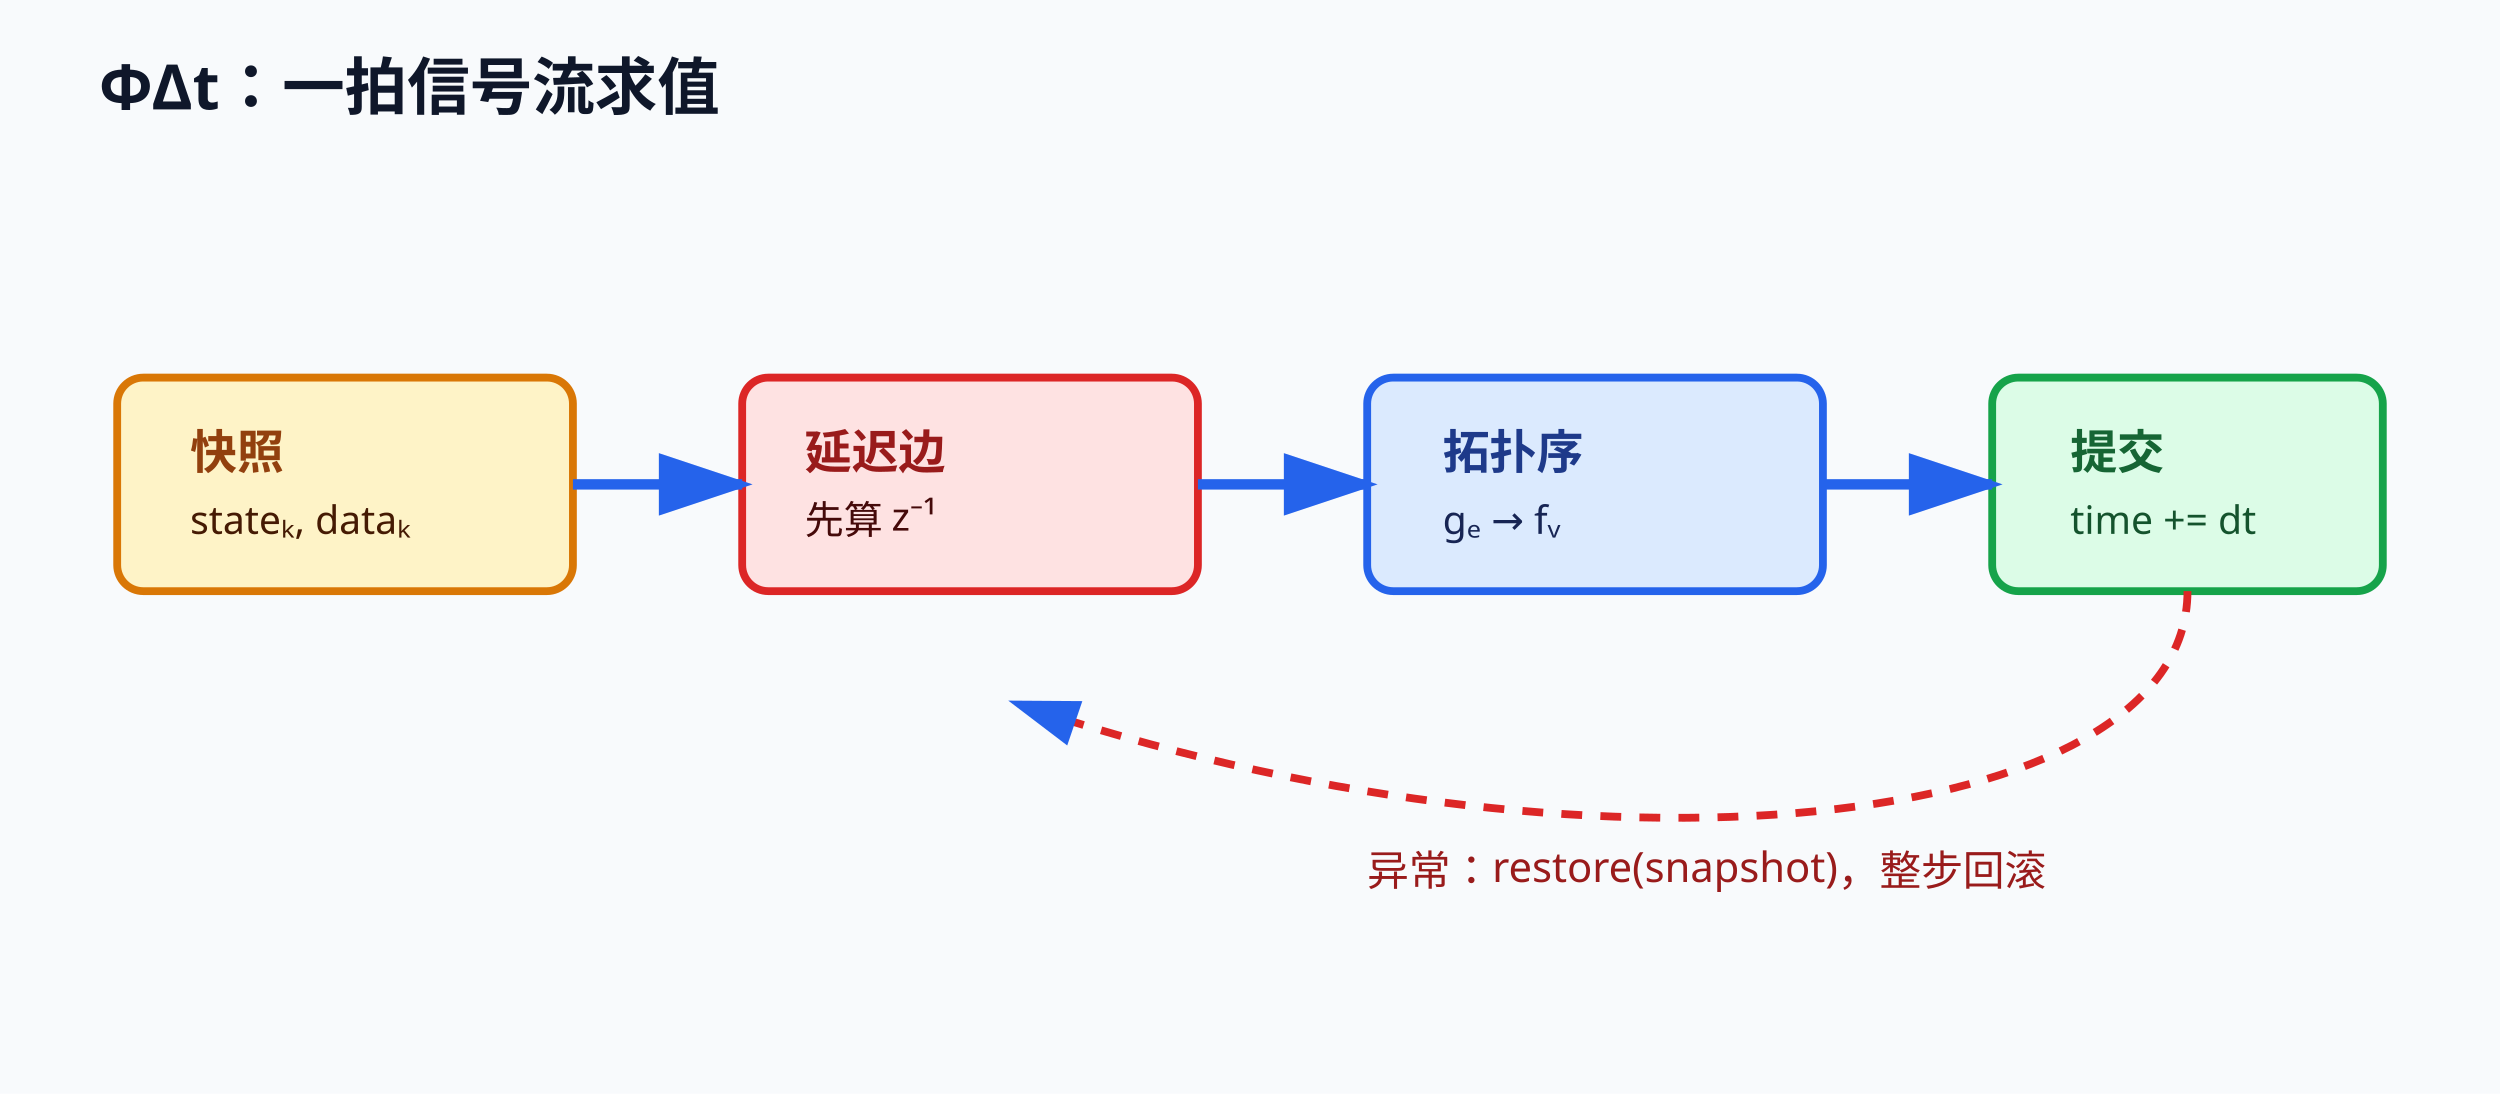
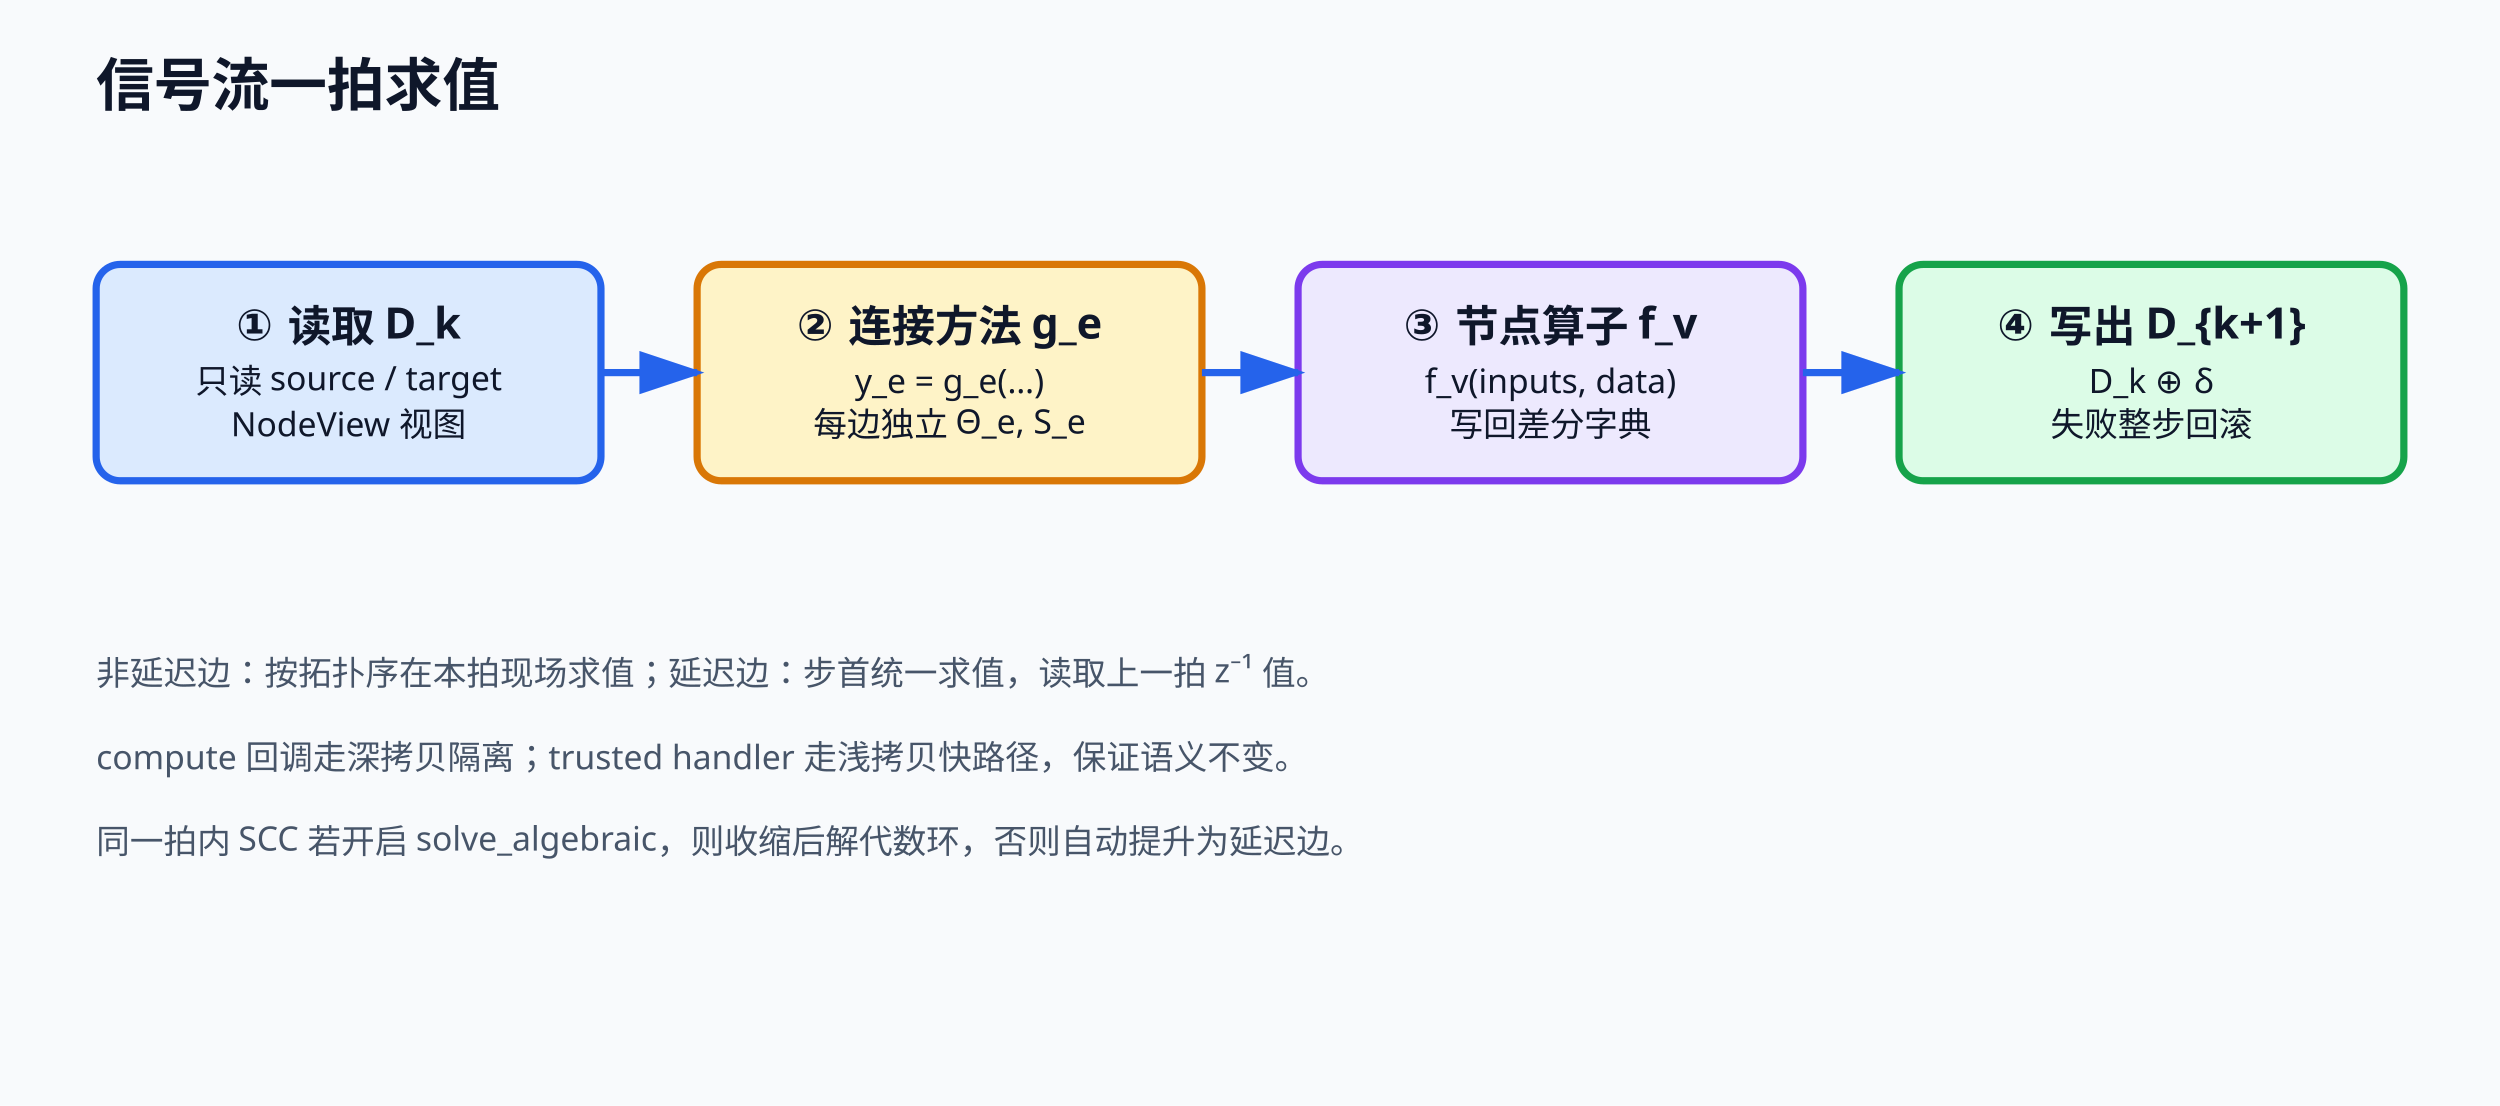
- <svg xmlns="http://www.w3.org/2000/svg" width="960" height="420" viewBox="0 0 960 420" role="img" aria-labelledby="title desc">
+ <svg xmlns="http://www.w3.org/2000/svg" width="1040" height="460" viewBox="0 0 1040 460" role="img" aria-labelledby="title desc">
  <defs>
    <marker id="arrow" markerWidth="10" markerHeight="10" refX="8" refY="3" orient="auto">
      <path d="M0,0 L0,6 L9,3 z" fill="#2563eb" />
    </marker>
  </defs>
-   <rect width="960" height="420" fill="#f8fafc" />
-   <text x="38" y="42" font-family="sans-serif" font-size="24" font-weight="700" fill="#0f172a">ΦΔt：一拍信号流求值</text>
+   <rect width="1040" height="460" fill="#f8fafc" />
+   <text x="40" y="44" font-family="sans-serif" font-size="24" font-weight="700" fill="#0f172a">信号流一拍求值</text>
  <g font-family="sans-serif">
-     <rect x="45" y="145" width="175" height="82" rx="10" fill="#fef3c7" stroke="#d97706" stroke-width="3" />
-     <text x="73" y="180" font-size="18" font-weight="700" fill="#92400e">快照</text>
-     <text x="73" y="205" font-size="15" fill="#451a03">stateₖ, dataₖ</text>
-     <rect x="285" y="145" width="175" height="82" rx="10" fill="#fee2e2" stroke="#dc2626" stroke-width="3" />
-     <text x="309" y="180" font-size="18" font-weight="700" fill="#991b1b">延迟边</text>
-     <text x="309" y="205" font-size="15" fill="#450a0a">先算 z⁻¹</text>
-     <rect x="525" y="145" width="175" height="82" rx="10" fill="#dbeafe" stroke="#2563eb" stroke-width="3" />
-     <text x="554" y="180" font-size="18" font-weight="700" fill="#1e3a8a">拓扑序</text>
-     <text x="554" y="205" font-size="15" fill="#172554">gₑ → fᵥ</text>
-     <rect x="765" y="145" width="150" height="82" rx="10" fill="#dcfce7" stroke="#16a34a" stroke-width="3" />
-     <text x="795" y="180" font-size="18" font-weight="700" fill="#166534">提交</text>
-     <text x="795" y="205" font-size="15" fill="#14532d">time += dt</text>
-     <path d="M220 186 L285 186" stroke="#2563eb" stroke-width="4" marker-end="url(#arrow)" />
-     <path d="M460 186 L525 186" stroke="#2563eb" stroke-width="4" marker-end="url(#arrow)" />
-     <path d="M700 186 L765 186" stroke="#2563eb" stroke-width="4" marker-end="url(#arrow)" />
-     <path d="M840 227 C840 320 610 345 390 270" fill="none" stroke="#dc2626" stroke-width="3" stroke-dasharray="8 7" marker-end="url(#arrow)" />
-     <text x="525" y="340" font-size="16" fill="#991b1b">异常：restore(snapshot)，整步回滚</text>
+     <rect x="40" y="110" width="210" height="90" rx="10" fill="#dbeafe" stroke="#2563eb" stroke-width="3" />
+     <text x="145.0" y="141.5" text-anchor="middle" font-size="18" font-weight="700" fill="#0f172a">① 读取 D_k</text>
+     <text x="145.0" y="163.5" text-anchor="middle" font-size="14" fill="#0f172a">只读 source / target</text>
+     <text x="145.0" y="181.5" text-anchor="middle" font-size="14" fill="#0f172a">NodeView 视图</text>
+     <rect x="290" y="110" width="210" height="90" rx="10" fill="#fef3c7" stroke="#d97706" stroke-width="3" />
+     <text x="395.0" y="141.5" text-anchor="middle" font-size="18" font-weight="700" fill="#0f172a">② 连接方法 g_e</text>
+     <text x="395.0" y="163.5" text-anchor="middle" font-size="14" fill="#0f172a">y_e = g_e(…)</text>
+     <text x="395.0" y="181.5" text-anchor="middle" font-size="14" fill="#0f172a">每边独立 Θ_e, S_e</text>
+     <rect x="540" y="110" width="210" height="90" rx="10" fill="#ede9fe" stroke="#7c3aed" stroke-width="3" />
+     <text x="645.0" y="141.5" text-anchor="middle" font-size="18" font-weight="700" fill="#0f172a">③ 节点算子 f_v</text>
+     <text x="645.0" y="163.5" text-anchor="middle" font-size="14" fill="#0f172a">f_v(inputs, data)</text>
+     <text x="645.0" y="181.5" text-anchor="middle" font-size="14" fill="#0f172a">写回差分字典</text>
+     <rect x="790" y="110" width="210" height="90" rx="10" fill="#dcfce7" stroke="#16a34a" stroke-width="3" />
+     <text x="895.0" y="141.5" text-anchor="middle" font-size="18" font-weight="700" fill="#0f172a">④ 写出 D_{k+1}</text>
+     <text x="895.0" y="163.5" text-anchor="middle" font-size="14" fill="#0f172a">D_k ⊕ δ</text>
+     <text x="895.0" y="181.5" text-anchor="middle" font-size="14" fill="#0f172a">失败整步回滚</text>
+     <line x1="250" y1="155" x2="290" y2="155" stroke="#2563eb" stroke-width="3" marker-end="url(#arrow)" />
+     <line x1="500" y1="155" x2="540" y2="155" stroke="#2563eb" stroke-width="3" marker-end="url(#arrow)" />
+     <line x1="750" y1="155" x2="790" y2="155" stroke="#2563eb" stroke-width="3" marker-end="url(#arrow)" />
+     <text x="40" y="285" text-anchor="start" font-size="14" fill="#475569">非延迟边：按拓扑序在本拍现场求值；延迟边：步首统一求值，读取上一拍 z⁻¹ 值。</text>
+     <text x="40" y="320" text-anchor="start" font-size="14" fill="#475569">compute 回调走深拷贝隔离；trusted handler 走浅拷贝快路径，保证语义不变。</text>
+     <text x="40" y="355" text-anchor="start" font-size="14" fill="#475569">同一拍内 SCC 若开启 solve_algebraic，则收缩后解代数环，否则自动提升为延迟边。</text>
  </g>
</svg>
